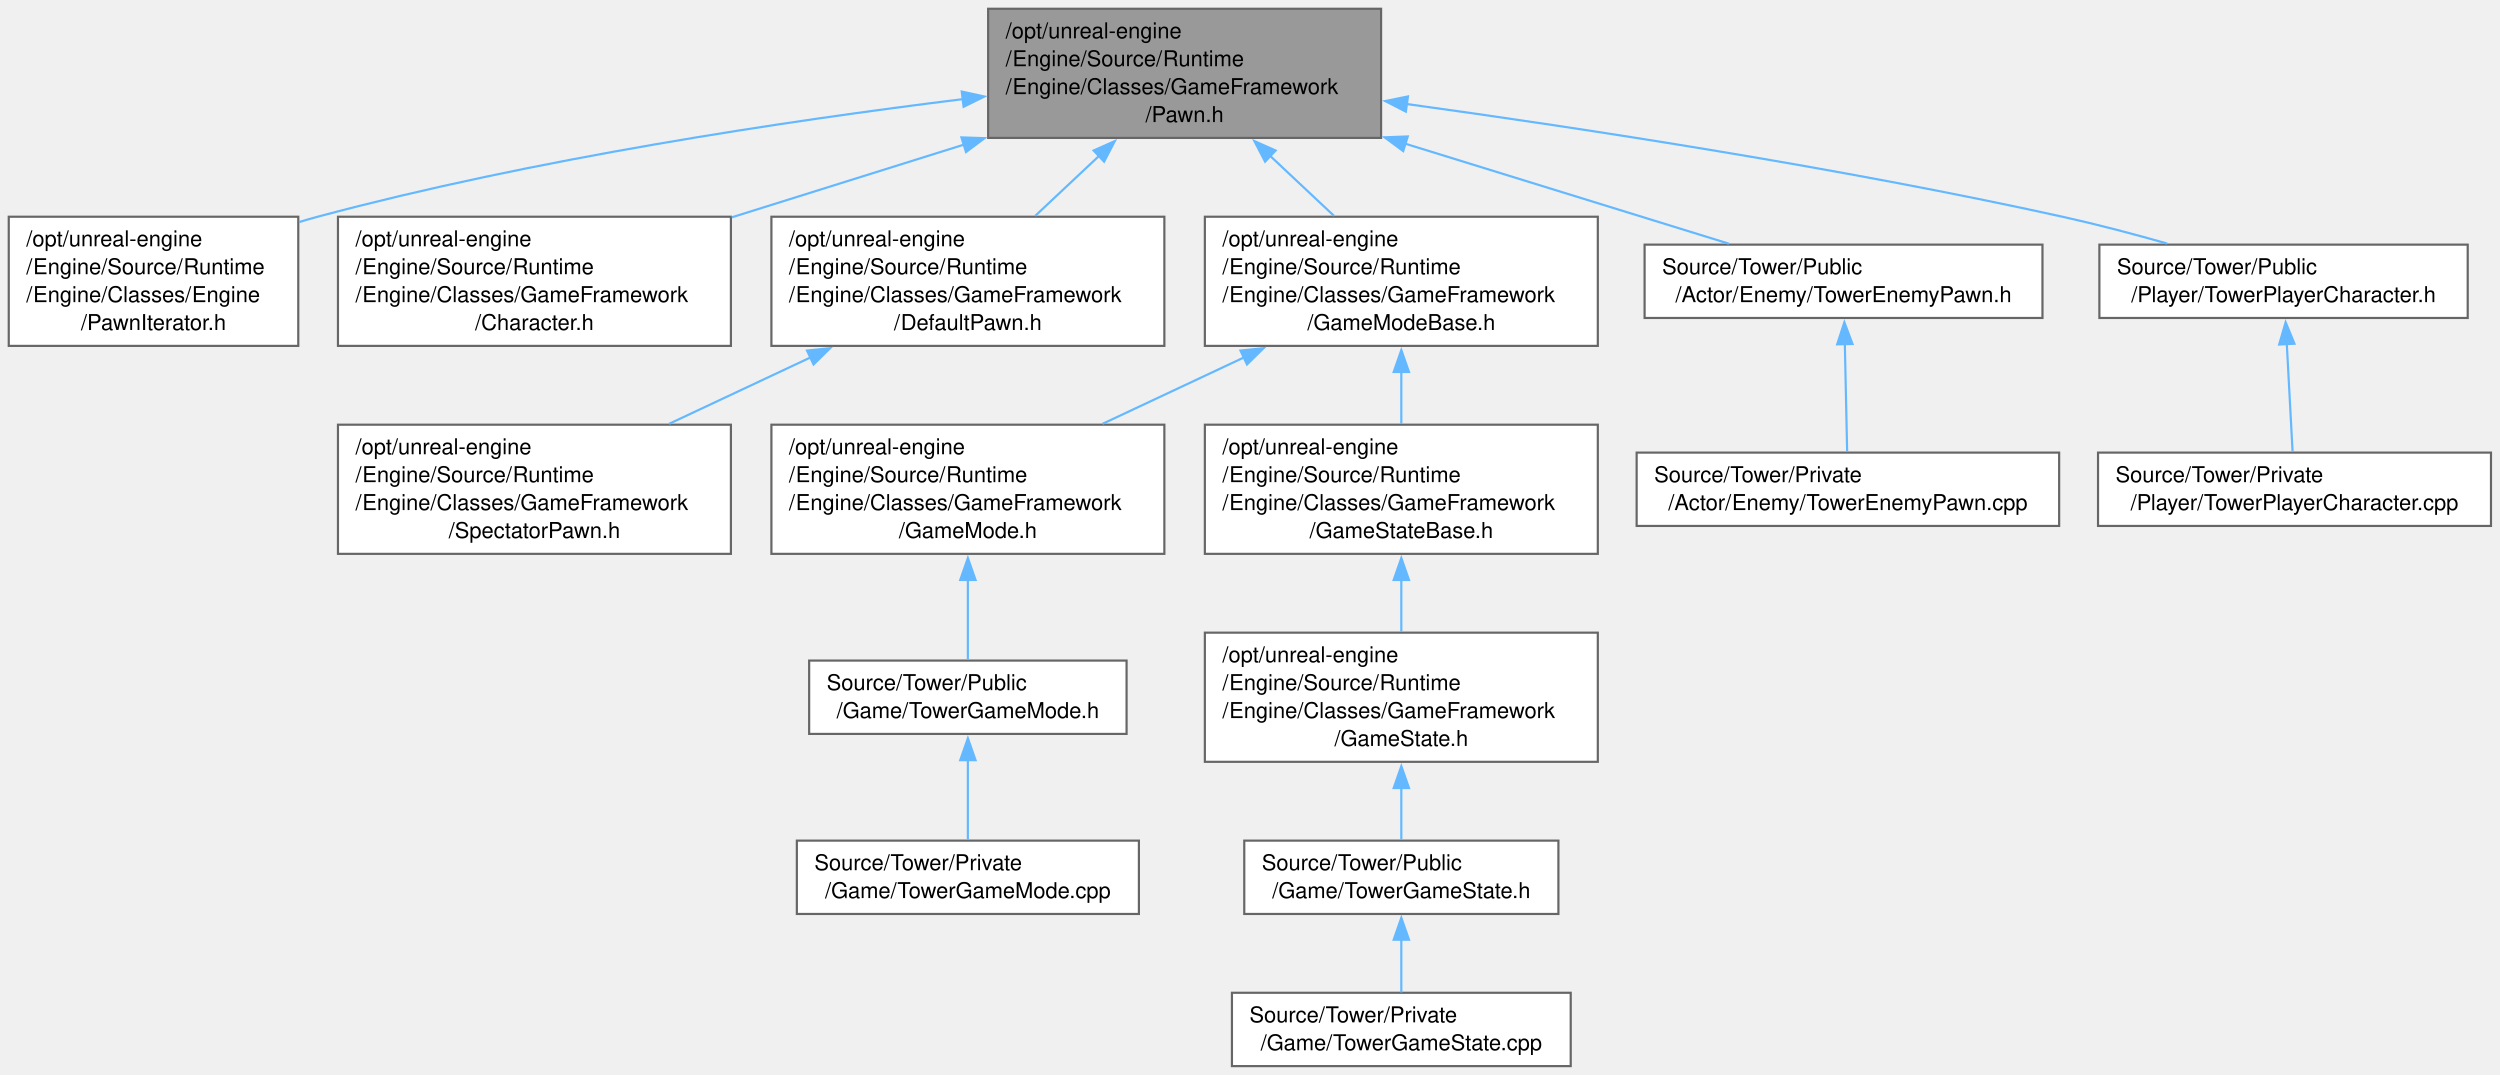
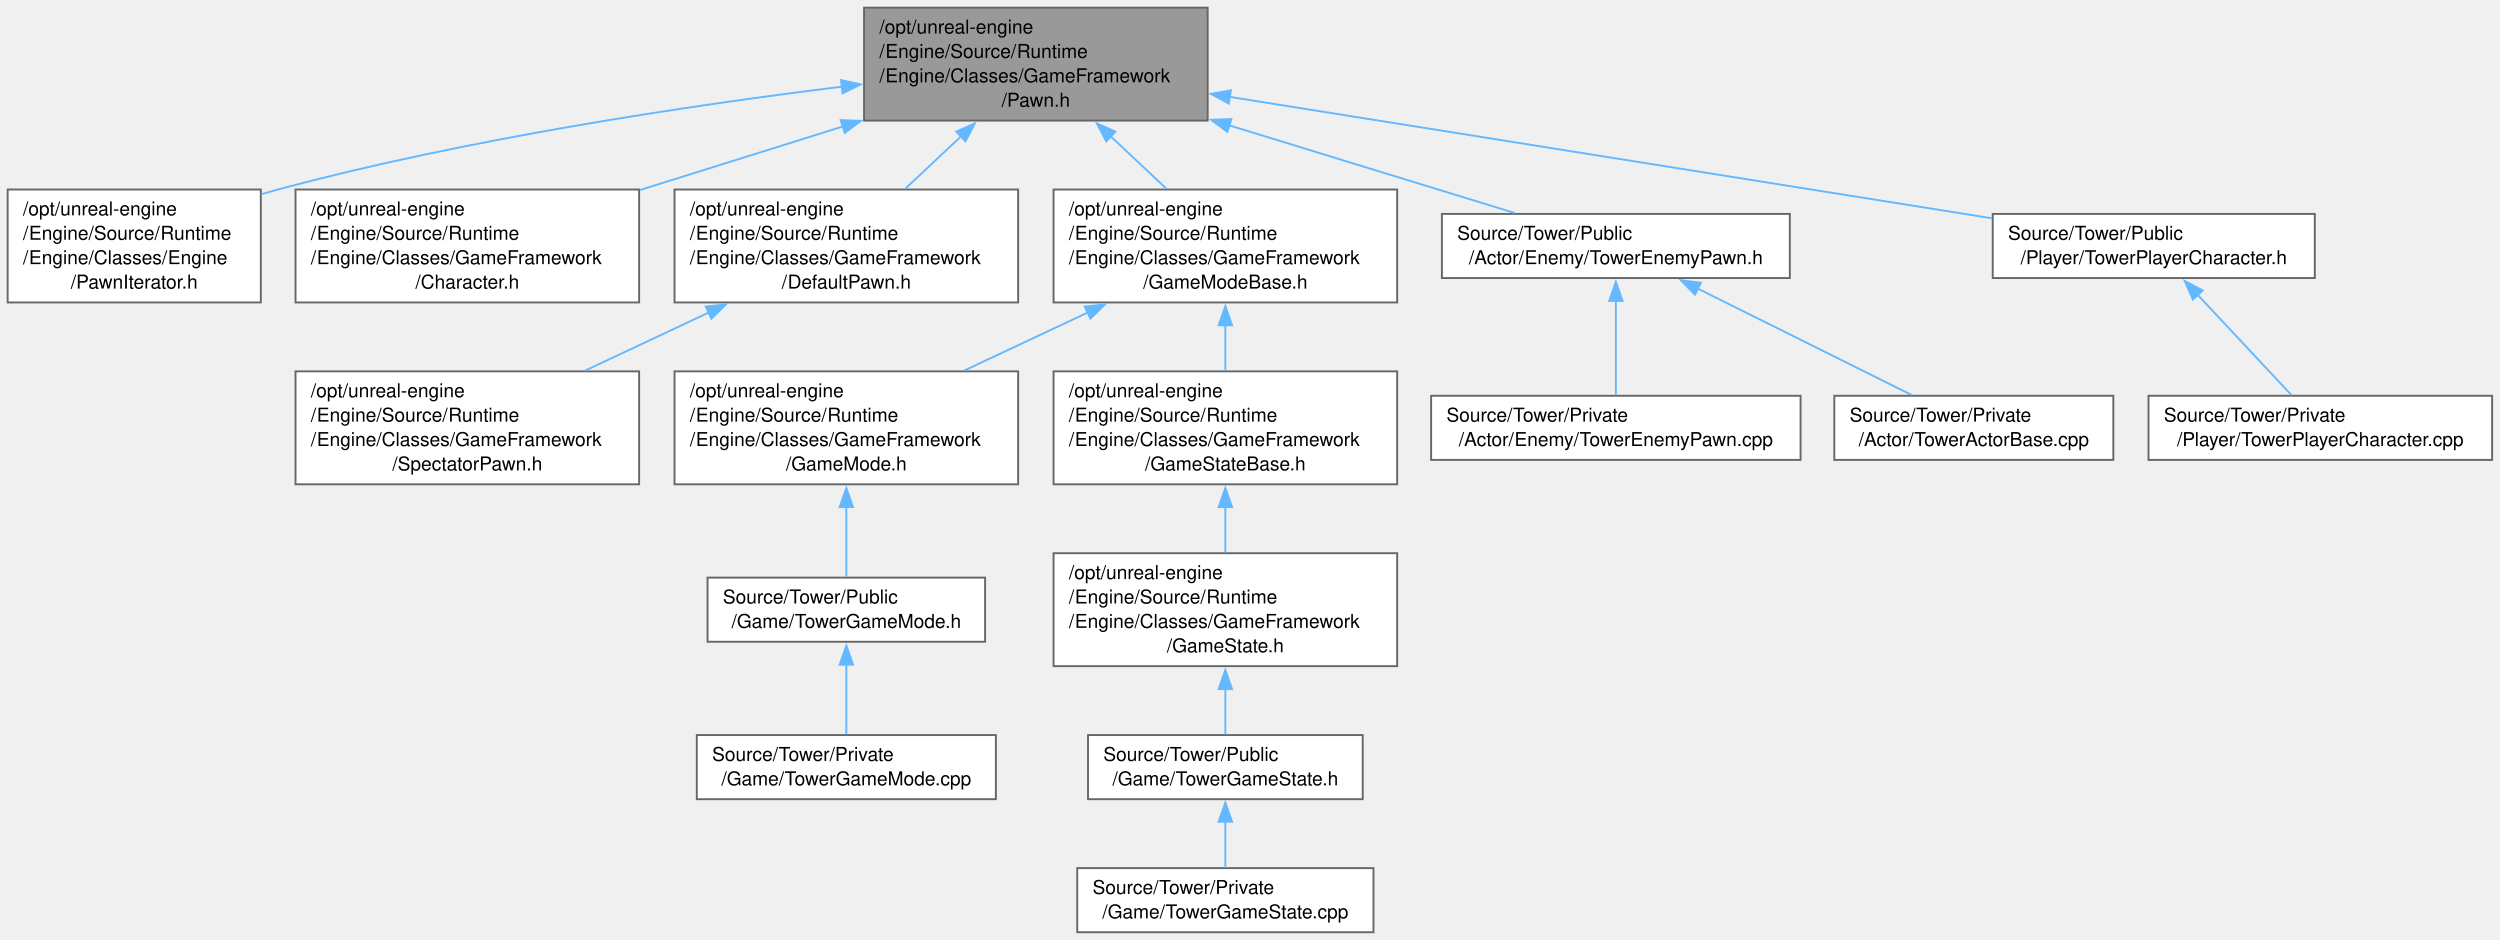
- <svg xmlns="http://www.w3.org/2000/svg" xmlns:xlink="http://www.w3.org/1999/xlink" width="1142pt" height="491pt" viewBox="0.00 0.00 1142.00 491.00">
+ <svg xmlns="http://www.w3.org/2000/svg" xmlns:xlink="http://www.w3.org/1999/xlink" width="1306pt" height="491pt" viewBox="0.00 0.00 1306.00 491.00">
  <g id="graph0" class="graph" transform="scale(1 1) rotate(0) translate(4 487)">
    <g id="Node000001" class="node">
      <g id="a_Node000001">
        <a xlink:title=" ">
          <polygon fill="#999999" stroke="#666666" points="626.88,-483 447.38,-483 447.38,-424 626.88,-424 626.88,-483" />
          <text xml:space="preserve" text-anchor="start" x="455.38" y="-469.5" font-family="Helvetica,sans-Serif" font-size="10.00">/opt/unreal-engine</text>
          <text xml:space="preserve" text-anchor="start" x="455.38" y="-456.75" font-family="Helvetica,sans-Serif" font-size="10.00">/Engine/Source/Runtime</text>
          <text xml:space="preserve" text-anchor="start" x="455.38" y="-444" font-family="Helvetica,sans-Serif" font-size="10.00">/Engine/Classes/GameFramework</text>
          <text xml:space="preserve" text-anchor="middle" x="537.12" y="-431.25" font-family="Helvetica,sans-Serif" font-size="10.00">/Pawn.h</text>
        </a>
      </g>
    </g>
    <g id="Node000002" class="node">
      <g id="a_Node000002">
        <a xlink:href="PawnIterator_8h.html" target="_top" xlink:title=" ">
          <polygon fill="white" stroke="#666666" points="132.25,-388 0,-388 0,-329 132.25,-329 132.25,-388" />
          <text xml:space="preserve" text-anchor="start" x="8" y="-374.5" font-family="Helvetica,sans-Serif" font-size="10.00">/opt/unreal-engine</text>
          <text xml:space="preserve" text-anchor="start" x="8" y="-361.75" font-family="Helvetica,sans-Serif" font-size="10.00">/Engine/Source/Runtime</text>
          <text xml:space="preserve" text-anchor="start" x="8" y="-349" font-family="Helvetica,sans-Serif" font-size="10.00">/Engine/Classes/Engine</text>
          <text xml:space="preserve" text-anchor="middle" x="66.12" y="-336.25" font-family="Helvetica,sans-Serif" font-size="10.00">/PawnIterator.h</text>
        </a>
      </g>
    </g>
    <g id="edge1_Node000001_Node000002" class="edge">
      <g id="a_edge1_Node000001_Node000002">
        <a xlink:title=" ">
          <path fill="none" stroke="#63b8ff" d="M436.02,-441.74C355.29,-431.78 239.75,-414.48 141.12,-388 138.3,-387.24 135.43,-386.42 132.55,-385.54" />
          <polygon fill="#63b8ff" stroke="#63b8ff" points="435.32,-445.18 445.67,-442.91 436.17,-438.23 435.32,-445.18" />
        </a>
      </g>
    </g>
    <g id="Node000003" class="node">
      <g id="a_Node000003">
        <a xlink:href="Character_8h.html" target="_top" xlink:title=" ">
          <polygon fill="white" stroke="#666666" points="329.88,-388 150.38,-388 150.38,-329 329.88,-329 329.88,-388" />
          <text xml:space="preserve" text-anchor="start" x="158.38" y="-374.5" font-family="Helvetica,sans-Serif" font-size="10.00">/opt/unreal-engine</text>
          <text xml:space="preserve" text-anchor="start" x="158.38" y="-361.75" font-family="Helvetica,sans-Serif" font-size="10.00">/Engine/Source/Runtime</text>
          <text xml:space="preserve" text-anchor="start" x="158.38" y="-349" font-family="Helvetica,sans-Serif" font-size="10.00">/Engine/Classes/GameFramework</text>
          <text xml:space="preserve" text-anchor="middle" x="240.12" y="-336.25" font-family="Helvetica,sans-Serif" font-size="10.00">/Character.h</text>
        </a>
      </g>
    </g>
    <g id="edge2_Node000001_Node000003" class="edge">
      <g id="a_edge2_Node000001_Node000003">
        <a xlink:title=" ">
          <path fill="none" stroke="#63b8ff" d="M436.65,-421.04C402.18,-410.24 363.84,-398.24 330.25,-387.72" />
          <polygon fill="#63b8ff" stroke="#63b8ff" points="435.18,-424.24 445.76,-423.89 437.27,-417.56 435.18,-424.24" />
        </a>
      </g>
    </g>
    <g id="Node000004" class="node">
      <g id="a_Node000004">
        <a xlink:href="DefaultPawn_8h.html" target="_top" xlink:title=" ">
          <polygon fill="white" stroke="#666666" points="527.88,-388 348.38,-388 348.38,-329 527.88,-329 527.88,-388" />
          <text xml:space="preserve" text-anchor="start" x="356.38" y="-374.5" font-family="Helvetica,sans-Serif" font-size="10.00">/opt/unreal-engine</text>
          <text xml:space="preserve" text-anchor="start" x="356.38" y="-361.75" font-family="Helvetica,sans-Serif" font-size="10.00">/Engine/Source/Runtime</text>
          <text xml:space="preserve" text-anchor="start" x="356.38" y="-349" font-family="Helvetica,sans-Serif" font-size="10.00">/Engine/Classes/GameFramework</text>
          <text xml:space="preserve" text-anchor="middle" x="438.12" y="-336.25" font-family="Helvetica,sans-Serif" font-size="10.00">/DefaultPawn.h</text>
        </a>
      </g>
    </g>
    <g id="edge3_Node000001_Node000004" class="edge">
      <g id="a_edge3_Node000001_Node000004">
        <a xlink:title=" ">
          <path fill="none" stroke="#63b8ff" d="M498.02,-415.76C488.34,-406.67 478.11,-397.06 468.89,-388.4" />
          <polygon fill="#63b8ff" stroke="#63b8ff" points="495.56,-418.25 505.24,-422.55 500.35,-413.15 495.56,-418.25" />
        </a>
      </g>
    </g>
    <g id="Node000006" class="node">
      <g id="a_Node000006">
        <a xlink:href="GameModeBase_8h.html" target="_top" xlink:title=" ">
          <polygon fill="white" stroke="#666666" points="725.88,-388 546.38,-388 546.38,-329 725.88,-329 725.88,-388" />
          <text xml:space="preserve" text-anchor="start" x="554.38" y="-374.5" font-family="Helvetica,sans-Serif" font-size="10.00">/opt/unreal-engine</text>
          <text xml:space="preserve" text-anchor="start" x="554.38" y="-361.75" font-family="Helvetica,sans-Serif" font-size="10.00">/Engine/Source/Runtime</text>
          <text xml:space="preserve" text-anchor="start" x="554.38" y="-349" font-family="Helvetica,sans-Serif" font-size="10.00">/Engine/Classes/GameFramework</text>
          <text xml:space="preserve" text-anchor="middle" x="636.12" y="-336.25" font-family="Helvetica,sans-Serif" font-size="10.00">/GameModeBase.h</text>
        </a>
      </g>
    </g>
    <g id="edge5_Node000001_Node000006" class="edge">
      <g id="a_edge5_Node000001_Node000006">
        <a xlink:title=" ">
          <path fill="none" stroke="#63b8ff" d="M576.23,-415.76C585.91,-406.67 596.14,-397.06 605.36,-388.4" />
          <polygon fill="#63b8ff" stroke="#63b8ff" points="573.9,-413.15 569.01,-422.55 578.69,-418.25 573.9,-413.15" />
        </a>
      </g>
    </g>
    <g id="Node000014" class="node">
      <g id="a_Node000014">
        <a xlink:href="TowerEnemyPawn_8h.html" target="_top" xlink:title=" ">
-           <polygon fill="white" stroke="#666666" points="929,-375.25 747.25,-375.25 747.25,-341.75 929,-341.75 929,-375.25" />
-           <text xml:space="preserve" text-anchor="start" x="755.25" y="-361.75" font-family="Helvetica,sans-Serif" font-size="10.00">Source/Tower/Public</text>
-           <text xml:space="preserve" text-anchor="middle" x="838.12" y="-349" font-family="Helvetica,sans-Serif" font-size="10.00">/Actor/Enemy/TowerEnemyPawn.h</text>
+           <polygon fill="white" stroke="#666666" points="931,-375.25 749.25,-375.25 749.25,-341.75 931,-341.75 931,-375.25" />
+           <text xml:space="preserve" text-anchor="start" x="757.25" y="-361.75" font-family="Helvetica,sans-Serif" font-size="10.00">Source/Tower/Public</text>
+           <text xml:space="preserve" text-anchor="middle" x="840.12" y="-349" font-family="Helvetica,sans-Serif" font-size="10.00">/Actor/Enemy/TowerEnemyPawn.h</text>
        </a>
      </g>
    </g>
    <g id="edge13_Node000001_Node000014" class="edge">
      <g id="a_edge13_Node000001_Node000014">
        <a xlink:title=" ">
-           <path fill="none" stroke="#63b8ff" d="M637.8,-421.39C687.39,-406.07 745.1,-388.24 785.81,-375.66" />
-           <polygon fill="#63b8ff" stroke="#63b8ff" points="636.99,-417.98 628.47,-424.28 639.06,-424.67 636.99,-417.98" />
-         </a>
-       </g>
-     </g>
-     <g id="Node000016" class="node">
-       <g id="a_Node000016">
+           <path fill="none" stroke="#63b8ff" d="M638.07,-421.52C688.01,-406.19 746.24,-388.32 787.32,-375.71" />
+           <polygon fill="#63b8ff" stroke="#63b8ff" points="637.19,-418.12 628.66,-424.4 639.25,-424.82 637.19,-418.12" />
+         </a>
+       </g>
+     </g>
+     <g id="Node000017" class="node">
+       <g id="a_Node000017">
        <a xlink:href="TowerPlayerCharacter_8h.html" target="_top" xlink:title=" ">
-           <polygon fill="white" stroke="#666666" points="1123.25,-375.25 955,-375.25 955,-341.75 1123.25,-341.75 1123.25,-375.25" />
-           <text xml:space="preserve" text-anchor="start" x="963" y="-361.75" font-family="Helvetica,sans-Serif" font-size="10.00">Source/Tower/Public</text>
-           <text xml:space="preserve" text-anchor="middle" x="1039.12" y="-349" font-family="Helvetica,sans-Serif" font-size="10.00">/Player/TowerPlayerCharacter.h</text>
-         </a>
-       </g>
-     </g>
-     <g id="edge15_Node000001_Node000016" class="edge">
-       <g id="a_edge15_Node000001_Node000016">
-         <a xlink:title=" ">
-           <path fill="none" stroke="#63b8ff" d="M638.52,-439.49C719.96,-428.26 837.02,-410.32 938.12,-388 953.78,-384.54 970.61,-380.1 985.95,-375.75" />
-           <polygon fill="#63b8ff" stroke="#63b8ff" points="638.2,-436 628.77,-440.83 639.15,-442.94 638.2,-436" />
+           <polygon fill="white" stroke="#666666" points="1205.25,-375.25 1037,-375.25 1037,-341.75 1205.25,-341.75 1205.25,-375.25" />
+           <text xml:space="preserve" text-anchor="start" x="1045" y="-361.75" font-family="Helvetica,sans-Serif" font-size="10.00">Source/Tower/Public</text>
+           <text xml:space="preserve" text-anchor="middle" x="1121.12" y="-349" font-family="Helvetica,sans-Serif" font-size="10.00">/Player/TowerPlayerCharacter.h</text>
+         </a>
+       </g>
+     </g>
+     <g id="edge16_Node000001_Node000017" class="edge">
+       <g id="a_edge16_Node000001_Node000017">
+         <a xlink:title=" ">
+           <path fill="none" stroke="#63b8ff" d="M638.13,-436.42C750.86,-418.46 931.25,-389.74 1036.74,-372.94" />
+           <polygon fill="#63b8ff" stroke="#63b8ff" points="637.91,-432.91 628.59,-437.93 639.02,-439.82 637.91,-432.91" />
        </a>
      </g>
    </g>
    <g id="Node000005" class="node">
      <g id="a_Node000005">
        <a xlink:href="SpectatorPawn_8h.html" target="_top" xlink:title=" ">
          <polygon fill="white" stroke="#666666" points="329.88,-293 150.38,-293 150.38,-234 329.88,-234 329.88,-293" />
          <text xml:space="preserve" text-anchor="start" x="158.38" y="-279.5" font-family="Helvetica,sans-Serif" font-size="10.00">/opt/unreal-engine</text>
          <text xml:space="preserve" text-anchor="start" x="158.38" y="-266.75" font-family="Helvetica,sans-Serif" font-size="10.00">/Engine/Source/Runtime</text>
          <text xml:space="preserve" text-anchor="start" x="158.38" y="-254" font-family="Helvetica,sans-Serif" font-size="10.00">/Engine/Classes/GameFramework</text>
          <text xml:space="preserve" text-anchor="middle" x="240.12" y="-241.25" font-family="Helvetica,sans-Serif" font-size="10.00">/SpectatorPawn.h</text>
        </a>
      </g>
    </g>
    <g id="edge4_Node000004_Node000005" class="edge">
      <g id="a_edge4_Node000004_Node000005">
        <a xlink:title=" ">
          <path fill="none" stroke="#63b8ff" d="M366.32,-323.77C345.13,-313.82 322.13,-303.02 301.65,-293.4" />
          <polygon fill="#63b8ff" stroke="#63b8ff" points="364.65,-326.86 375.19,-327.94 367.63,-320.52 364.65,-326.86" />
        </a>
      </g>
    </g>
    <g id="Node000007" class="node">
      <g id="a_Node000007">
        <a xlink:href="GameMode_8h.html" target="_top" xlink:title=" ">
          <polygon fill="white" stroke="#666666" points="527.88,-293 348.38,-293 348.38,-234 527.88,-234 527.88,-293" />
          <text xml:space="preserve" text-anchor="start" x="356.38" y="-279.5" font-family="Helvetica,sans-Serif" font-size="10.00">/opt/unreal-engine</text>
          <text xml:space="preserve" text-anchor="start" x="356.38" y="-266.75" font-family="Helvetica,sans-Serif" font-size="10.00">/Engine/Source/Runtime</text>
          <text xml:space="preserve" text-anchor="start" x="356.38" y="-254" font-family="Helvetica,sans-Serif" font-size="10.00">/Engine/Classes/GameFramework</text>
          <text xml:space="preserve" text-anchor="middle" x="438.12" y="-241.25" font-family="Helvetica,sans-Serif" font-size="10.00">/GameMode.h</text>
        </a>
      </g>
    </g>
    <g id="edge6_Node000006_Node000007" class="edge">
      <g id="a_edge6_Node000006_Node000007">
        <a xlink:title=" ">
          <path fill="none" stroke="#63b8ff" d="M564.32,-323.77C543.13,-313.82 520.13,-303.02 499.65,-293.4" />
          <polygon fill="#63b8ff" stroke="#63b8ff" points="562.65,-326.86 573.19,-327.94 565.63,-320.52 562.65,-326.86" />
        </a>
      </g>
    </g>
    <g id="Node000010" class="node">
      <g id="a_Node000010">
        <a xlink:href="GameStateBase_8h.html" target="_top" xlink:title=" ">
          <polygon fill="white" stroke="#666666" points="725.88,-293 546.38,-293 546.38,-234 725.88,-234 725.88,-293" />
          <text xml:space="preserve" text-anchor="start" x="554.38" y="-279.5" font-family="Helvetica,sans-Serif" font-size="10.00">/opt/unreal-engine</text>
          <text xml:space="preserve" text-anchor="start" x="554.38" y="-266.75" font-family="Helvetica,sans-Serif" font-size="10.00">/Engine/Source/Runtime</text>
          <text xml:space="preserve" text-anchor="start" x="554.38" y="-254" font-family="Helvetica,sans-Serif" font-size="10.00">/Engine/Classes/GameFramework</text>
          <text xml:space="preserve" text-anchor="middle" x="636.12" y="-241.25" font-family="Helvetica,sans-Serif" font-size="10.00">/GameStateBase.h</text>
        </a>
      </g>
    </g>
    <g id="edge9_Node000006_Node000010" class="edge">
      <g id="a_edge9_Node000006_Node000010">
        <a xlink:title=" ">
          <path fill="none" stroke="#63b8ff" d="M636.12,-317.16C636.12,-309.16 636.12,-300.92 636.12,-293.4" />
          <polygon fill="#63b8ff" stroke="#63b8ff" points="632.63,-317.07 636.13,-327.07 639.63,-317.07 632.63,-317.07" />
        </a>
      </g>
    </g>
    <g id="Node000008" class="node">
      <g id="a_Node000008">
        <a xlink:href="TowerGameMode_8h.html" target="_top" xlink:title=" ">
          <polygon fill="white" stroke="#666666" points="510.62,-185.25 365.62,-185.25 365.62,-151.75 510.62,-151.75 510.62,-185.25" />
          <text xml:space="preserve" text-anchor="start" x="373.62" y="-171.75" font-family="Helvetica,sans-Serif" font-size="10.00">Source/Tower/Public</text>
          <text xml:space="preserve" text-anchor="middle" x="438.12" y="-159" font-family="Helvetica,sans-Serif" font-size="10.00">/Game/TowerGameMode.h</text>
        </a>
      </g>
    </g>
    <g id="edge7_Node000007_Node000008" class="edge">
      <g id="a_edge7_Node000007_Node000008">
        <a xlink:title=" ">
          <path fill="none" stroke="#63b8ff" d="M438.12,-222.08C438.12,-209.23 438.12,-195.76 438.12,-185.67" />
          <polygon fill="#63b8ff" stroke="#63b8ff" points="434.63,-222.07 438.13,-232.07 441.63,-222.07 434.63,-222.07" />
        </a>
      </g>
    </g>
    <g id="Node000009" class="node">
      <g id="a_Node000009">
        <a xlink:href="TowerGameMode_8cpp.html" target="_top" xlink:title=" ">
          <polygon fill="white" stroke="#666666" points="516.25,-103 360,-103 360,-69.5 516.25,-69.5 516.25,-103" />
          <text xml:space="preserve" text-anchor="start" x="368" y="-89.5" font-family="Helvetica,sans-Serif" font-size="10.00">Source/Tower/Private</text>
          <text xml:space="preserve" text-anchor="middle" x="438.12" y="-76.75" font-family="Helvetica,sans-Serif" font-size="10.00">/Game/TowerGameMode.cpp</text>
        </a>
      </g>
    </g>
    <g id="edge8_Node000008_Node000009" class="edge">
      <g id="a_edge8_Node000008_Node000009">
        <a xlink:title=" ">
          <path fill="none" stroke="#63b8ff" d="M438.12,-139.88C438.12,-127.74 438.12,-113.9 438.12,-103.47" />
          <polygon fill="#63b8ff" stroke="#63b8ff" points="434.63,-139.75 438.13,-149.75 441.63,-139.75 434.63,-139.75" />
        </a>
      </g>
    </g>
    <g id="Node000011" class="node">
      <g id="a_Node000011">
        <a xlink:href="GameState_8h.html" target="_top" xlink:title=" ">
          <polygon fill="white" stroke="#666666" points="725.88,-198 546.38,-198 546.38,-139 725.88,-139 725.88,-198" />
          <text xml:space="preserve" text-anchor="start" x="554.38" y="-184.5" font-family="Helvetica,sans-Serif" font-size="10.00">/opt/unreal-engine</text>
          <text xml:space="preserve" text-anchor="start" x="554.38" y="-171.75" font-family="Helvetica,sans-Serif" font-size="10.00">/Engine/Source/Runtime</text>
          <text xml:space="preserve" text-anchor="start" x="554.38" y="-159" font-family="Helvetica,sans-Serif" font-size="10.00">/Engine/Classes/GameFramework</text>
          <text xml:space="preserve" text-anchor="middle" x="636.12" y="-146.25" font-family="Helvetica,sans-Serif" font-size="10.00">/GameState.h</text>
        </a>
      </g>
    </g>
    <g id="edge10_Node000010_Node000011" class="edge">
      <g id="a_edge10_Node000010_Node000011">
        <a xlink:title=" ">
          <path fill="none" stroke="#63b8ff" d="M636.12,-222.16C636.12,-214.16 636.12,-205.92 636.12,-198.4" />
          <polygon fill="#63b8ff" stroke="#63b8ff" points="632.63,-222.07 636.13,-232.07 639.63,-222.07 632.63,-222.07" />
        </a>
      </g>
    </g>
    <g id="Node000012" class="node">
      <g id="a_Node000012">
        <a xlink:href="TowerGameState_8h.html" target="_top" xlink:title=" ">
          <polygon fill="white" stroke="#666666" points="707.88,-103 564.38,-103 564.38,-69.5 707.88,-69.5 707.88,-103" />
          <text xml:space="preserve" text-anchor="start" x="572.38" y="-89.5" font-family="Helvetica,sans-Serif" font-size="10.00">Source/Tower/Public</text>
          <text xml:space="preserve" text-anchor="middle" x="636.12" y="-76.75" font-family="Helvetica,sans-Serif" font-size="10.00">/Game/TowerGameState.h</text>
        </a>
      </g>
    </g>
    <g id="edge11_Node000011_Node000012" class="edge">
      <g id="a_edge11_Node000011_Node000012">
        <a xlink:title=" ">
          <path fill="none" stroke="#63b8ff" d="M636.12,-127.14C636.12,-118.7 636.12,-110.27 636.12,-103.35" />
          <polygon fill="#63b8ff" stroke="#63b8ff" points="632.63,-127.01 636.13,-137.01 639.63,-127.01 632.63,-127.01" />
        </a>
      </g>
    </g>
    <g id="Node000013" class="node">
      <g id="a_Node000013">
        <a xlink:href="TowerGameState_8cpp.html" target="_top" xlink:title=" ">
          <polygon fill="white" stroke="#666666" points="713.5,-33.5 558.75,-33.5 558.75,0 713.5,0 713.5,-33.5" />
          <text xml:space="preserve" text-anchor="start" x="566.75" y="-20" font-family="Helvetica,sans-Serif" font-size="10.00">Source/Tower/Private</text>
          <text xml:space="preserve" text-anchor="middle" x="636.12" y="-7.25" font-family="Helvetica,sans-Serif" font-size="10.00">/Game/TowerGameState.cpp</text>
        </a>
      </g>
    </g>
    <g id="edge12_Node000012_Node000013" class="edge">
      <g id="a_edge12_Node000012_Node000013">
        <a xlink:title=" ">
          <path fill="none" stroke="#63b8ff" d="M636.12,-57.81C636.12,-49.59 636.12,-40.84 636.12,-33.63" />
          <polygon fill="#63b8ff" stroke="#63b8ff" points="632.63,-57.74 636.13,-67.74 639.63,-57.74 632.63,-57.74" />
        </a>
      </g>
    </g>
    <g id="Node000015" class="node">
      <g id="a_Node000015">
        <a xlink:href="TowerEnemyPawn_8cpp.html" target="_top" xlink:title=" ">
          <polygon fill="white" stroke="#666666" points="936.62,-280.25 743.62,-280.25 743.62,-246.75 936.62,-246.75 936.62,-280.25" />
          <text xml:space="preserve" text-anchor="start" x="751.62" y="-266.75" font-family="Helvetica,sans-Serif" font-size="10.00">Source/Tower/Private</text>
          <text xml:space="preserve" text-anchor="middle" x="840.12" y="-254" font-family="Helvetica,sans-Serif" font-size="10.00">/Actor/Enemy/TowerEnemyPawn.cpp</text>
        </a>
      </g>
    </g>
    <g id="edge14_Node000014_Node000015" class="edge">
      <g id="a_edge14_Node000014_Node000015">
        <a xlink:title=" ">
-           <path fill="none" stroke="#63b8ff" d="M838.72,-329.87C839.07,-313.78 839.49,-294.06 839.78,-280.51" />
-           <polygon fill="#63b8ff" stroke="#63b8ff" points="835.22,-329.71 838.51,-339.79 842.22,-329.87 835.22,-329.71" />
-         </a>
-       </g>
-     </g>
-     <g id="Node000017" class="node">
-       <g id="a_Node000017">
+           <path fill="none" stroke="#63b8ff" d="M840.12,-329.87C840.12,-313.78 840.12,-294.06 840.12,-280.51" />
+           <polygon fill="#63b8ff" stroke="#63b8ff" points="836.63,-329.79 840.13,-339.79 843.63,-329.79 836.63,-329.79" />
+         </a>
+       </g>
+     </g>
+     <g id="Node000016" class="node">
+       <g id="a_Node000016">
+         <a xlink:href="TowerActorBase_8cpp.html" target="_top" xlink:title=" ">
+           <polygon fill="white" stroke="#666666" points="1100,-280.25 954.25,-280.25 954.25,-246.75 1100,-246.75 1100,-280.25" />
+           <text xml:space="preserve" text-anchor="start" x="962.25" y="-266.75" font-family="Helvetica,sans-Serif" font-size="10.00">Source/Tower/Private</text>
+           <text xml:space="preserve" text-anchor="middle" x="1027.12" y="-254" font-family="Helvetica,sans-Serif" font-size="10.00">/Actor/TowerActorBase.cpp</text>
+         </a>
+       </g>
+     </g>
+     <g id="edge15_Node000014_Node000016" class="edge">
+       <g id="a_edge15_Node000014_Node000016">
+         <a xlink:title=" ">
+           <path fill="none" stroke="#63b8ff" d="M882.8,-336.28C916.78,-319.38 963.62,-296.08 994.61,-280.67" />
+           <polygon fill="#63b8ff" stroke="#63b8ff" points="881.45,-333.04 874.05,-340.63 884.57,-339.31 881.45,-333.04" />
+         </a>
+       </g>
+     </g>
+     <g id="Node000018" class="node">
+       <g id="a_Node000018">
        <a xlink:href="TowerPlayerCharacter_8cpp.html" target="_top" xlink:title=" ">
-           <polygon fill="white" stroke="#666666" points="1133.88,-280.25 954.38,-280.25 954.38,-246.75 1133.88,-246.75 1133.88,-280.25" />
-           <text xml:space="preserve" text-anchor="start" x="962.38" y="-266.75" font-family="Helvetica,sans-Serif" font-size="10.00">Source/Tower/Private</text>
-           <text xml:space="preserve" text-anchor="middle" x="1044.12" y="-254" font-family="Helvetica,sans-Serif" font-size="10.00">/Player/TowerPlayerCharacter.cpp</text>
-         </a>
-       </g>
-     </g>
-     <g id="edge16_Node000016_Node000017" class="edge">
-       <g id="a_edge16_Node000016_Node000017">
-         <a xlink:title=" ">
-           <path fill="none" stroke="#63b8ff" d="M1040.61,-329.87C1041.48,-313.78 1042.54,-294.06 1043.26,-280.51" />
-           <polygon fill="#63b8ff" stroke="#63b8ff" points="1037.12,-329.62 1040.08,-339.79 1044.11,-329.99 1037.12,-329.62" />
+           <polygon fill="white" stroke="#666666" points="1297.88,-280.25 1118.38,-280.25 1118.38,-246.75 1297.88,-246.75 1297.88,-280.25" />
+           <text xml:space="preserve" text-anchor="start" x="1126.38" y="-266.75" font-family="Helvetica,sans-Serif" font-size="10.00">Source/Tower/Private</text>
+           <text xml:space="preserve" text-anchor="middle" x="1208.12" y="-254" font-family="Helvetica,sans-Serif" font-size="10.00">/Player/TowerPlayerCharacter.cpp</text>
+         </a>
+       </g>
+     </g>
+     <g id="edge17_Node000017_Node000018" class="edge">
+       <g id="a_edge17_Node000017_Node000018">
+         <a xlink:title=" ">
+           <path fill="none" stroke="#63b8ff" d="M1143.93,-333.12C1159.47,-316.51 1179.6,-294.99 1193.14,-280.51" />
+           <polygon fill="#63b8ff" stroke="#63b8ff" points="1141.59,-330.5 1137.31,-340.2 1146.7,-335.28 1141.59,-330.5" />
        </a>
      </g>
    </g>
  </g>
</svg>
